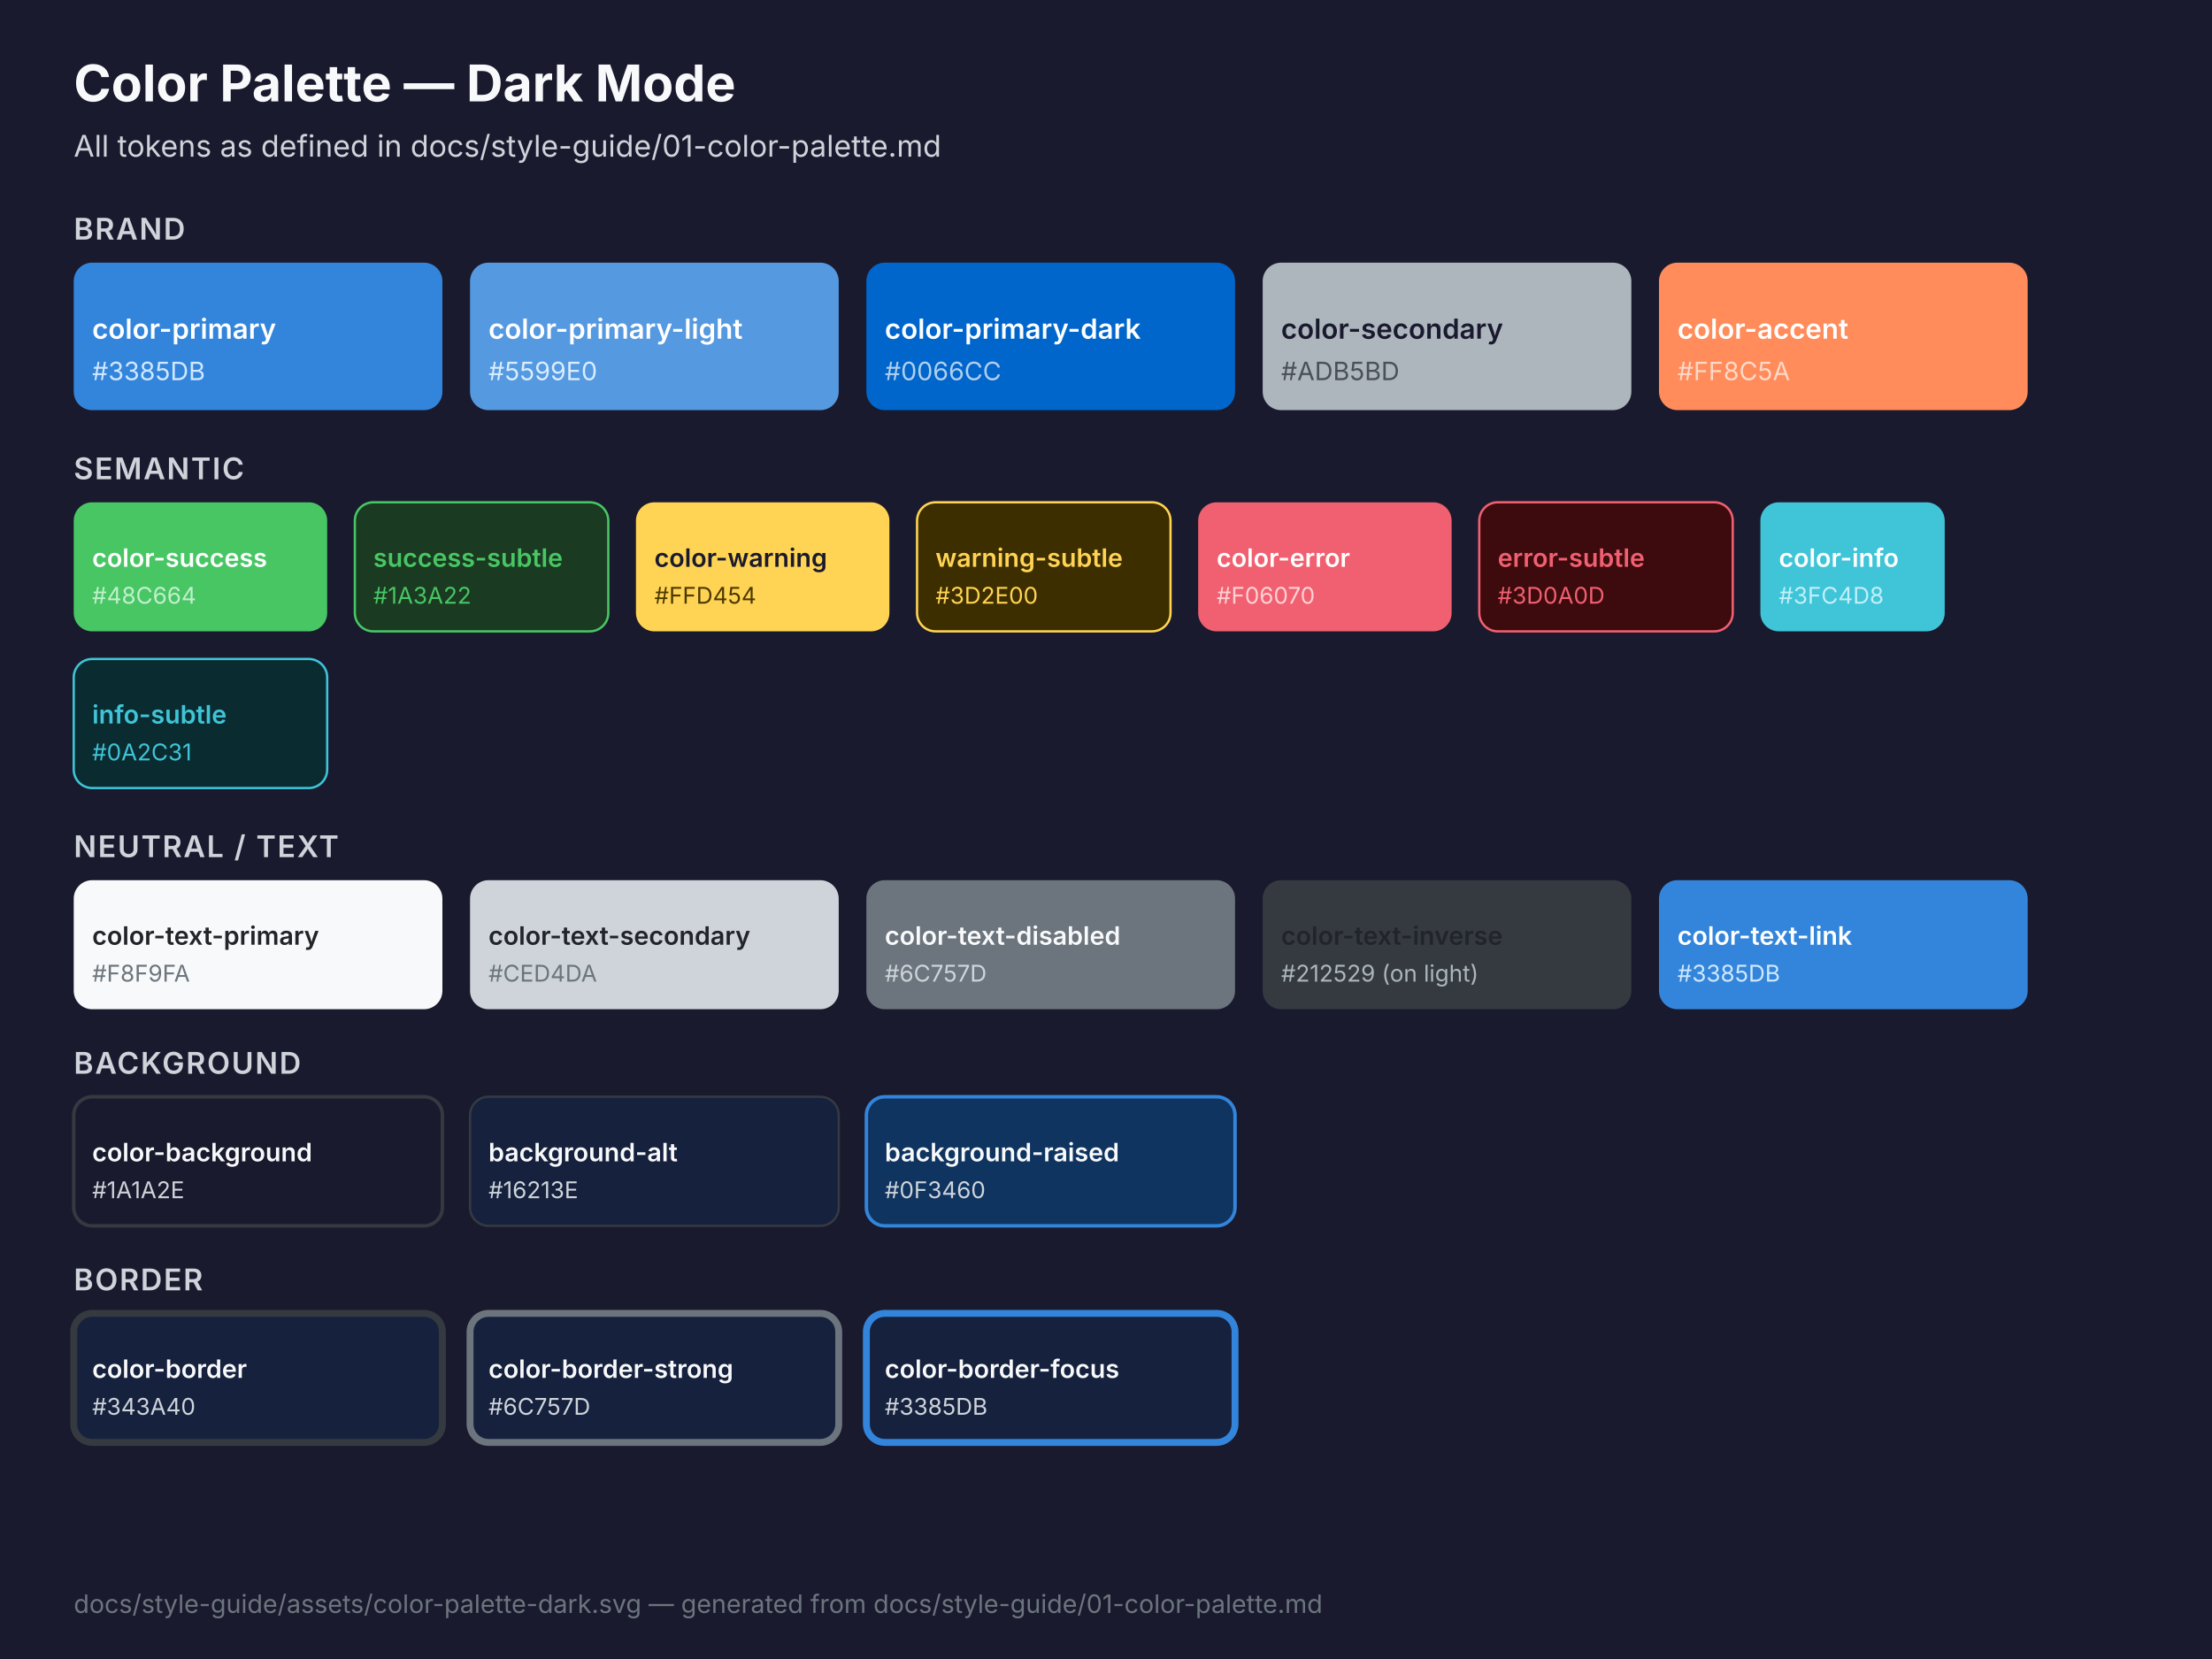
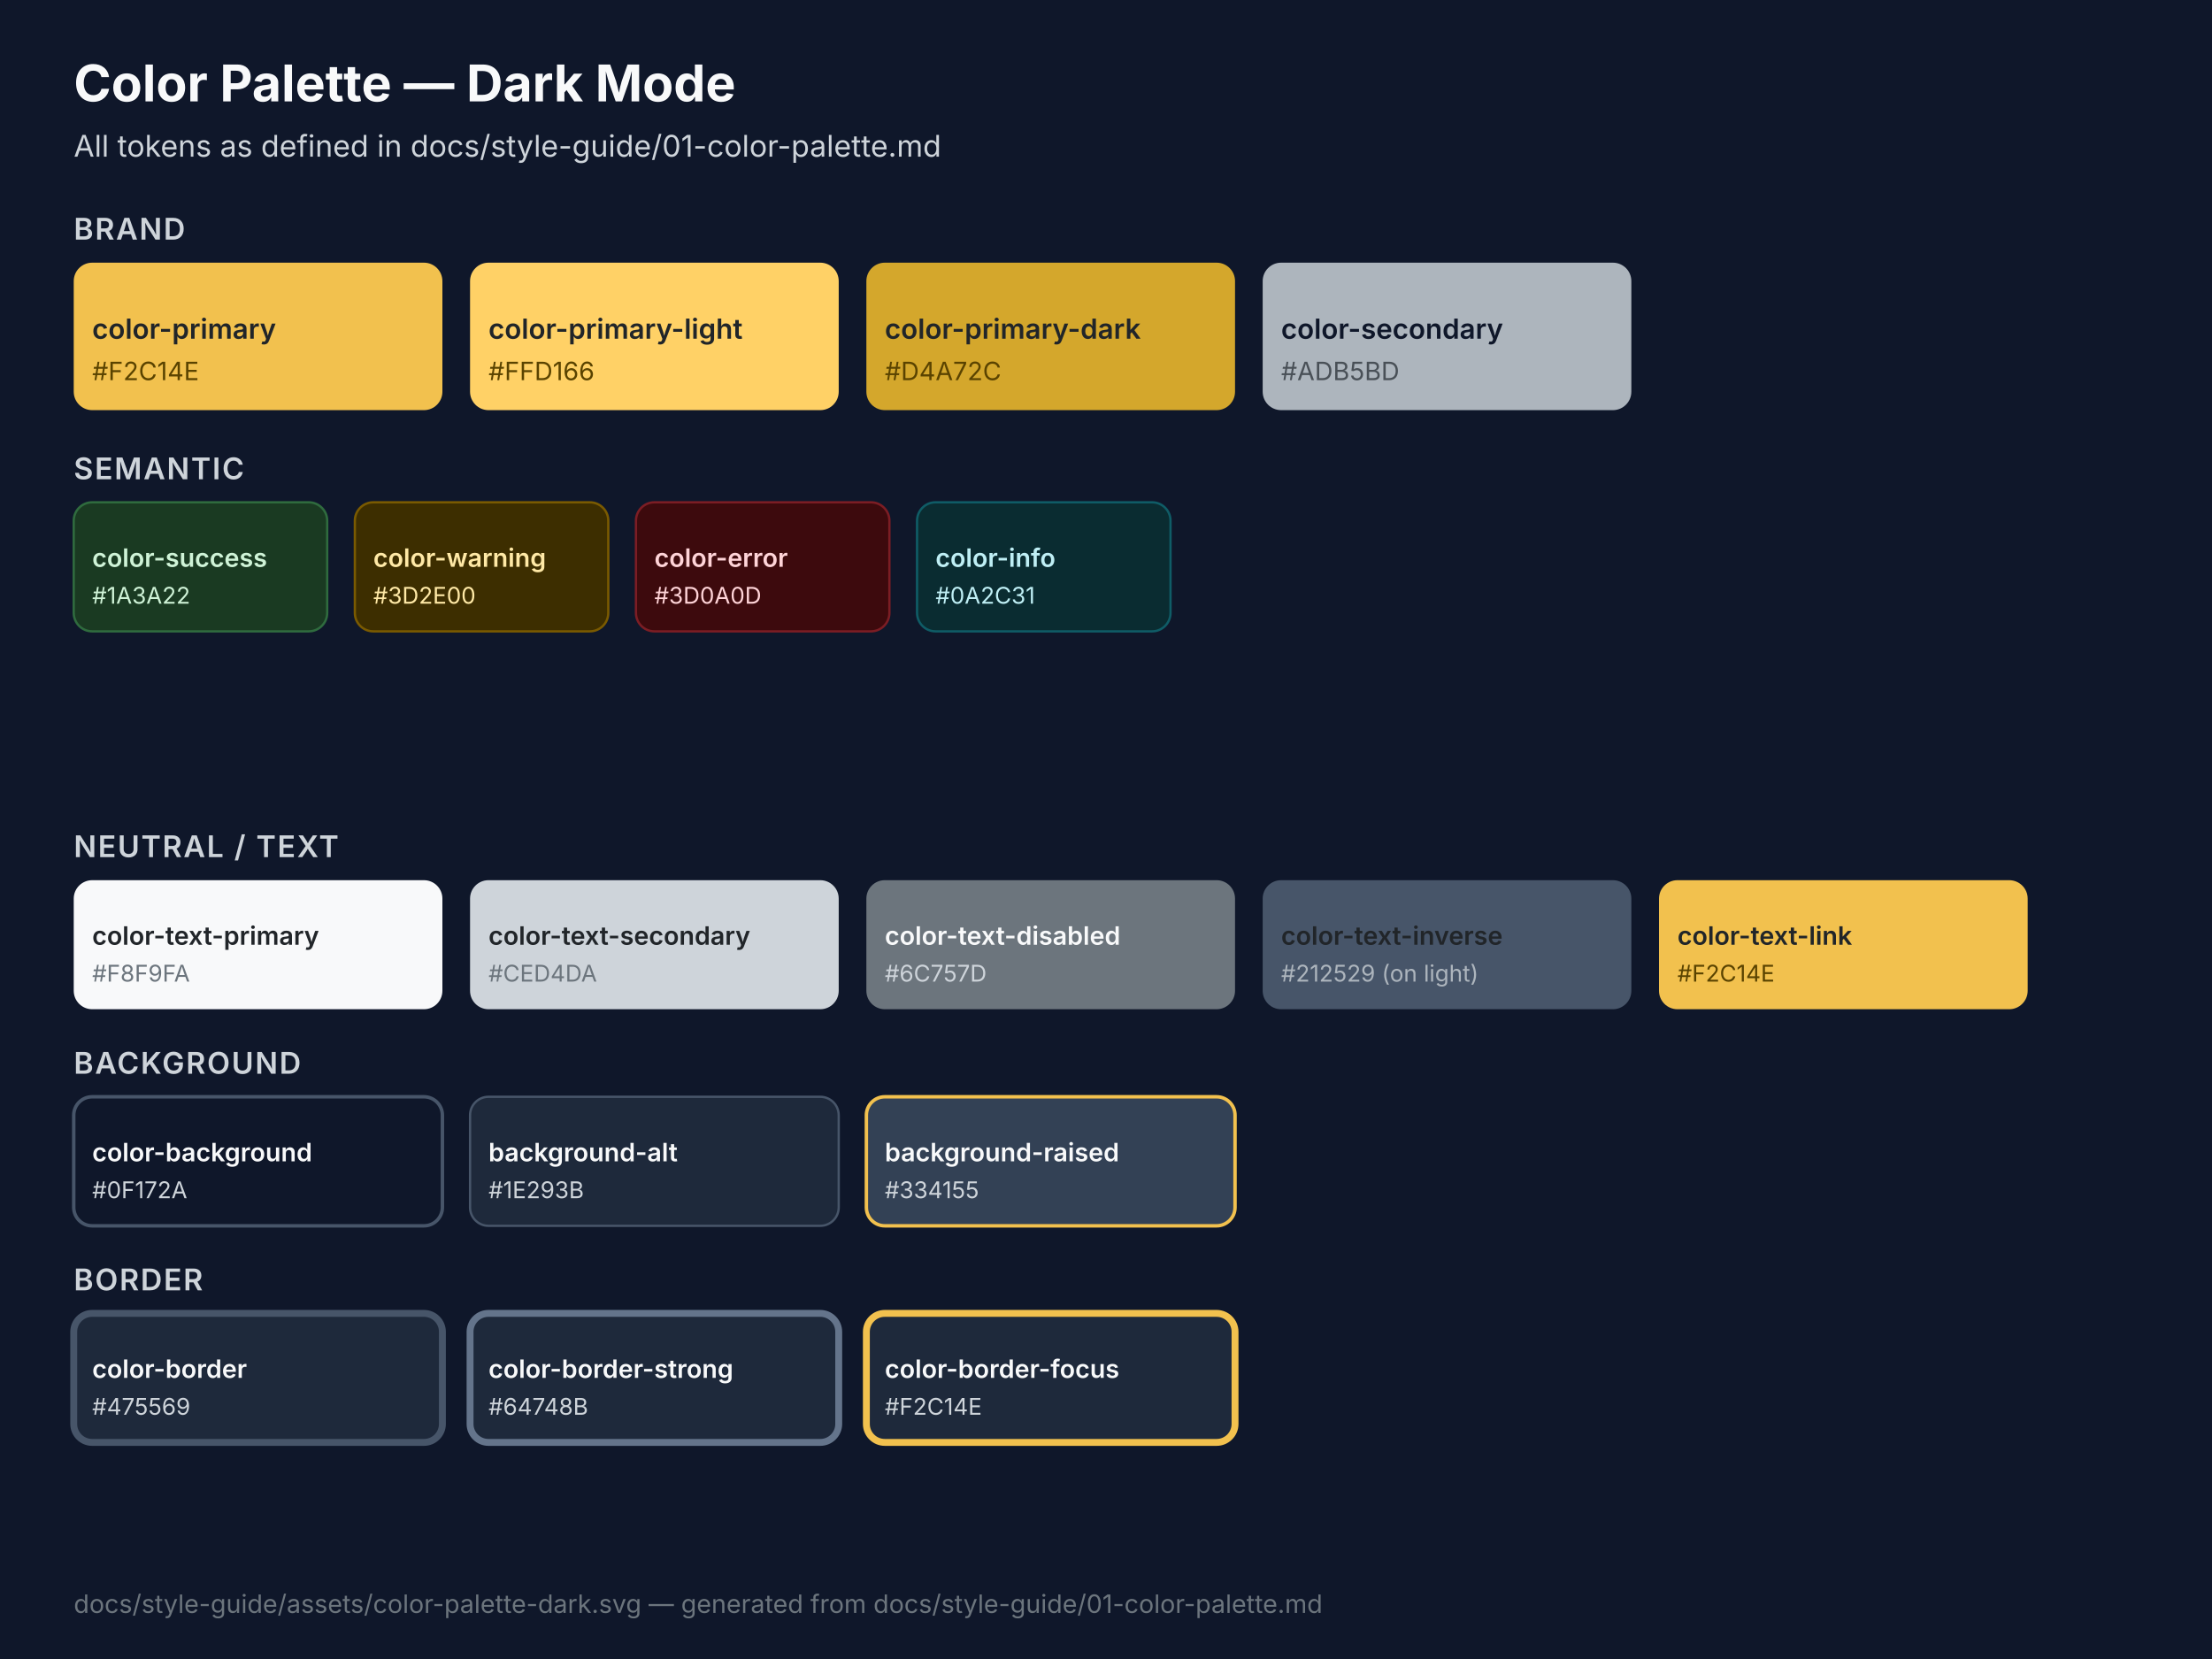
<svg xmlns="http://www.w3.org/2000/svg" viewBox="0 0 960 720" width="960" height="720" font-family="Inter, -apple-system, BlinkMacSystemFont, 'Segoe UI', sans-serif">
-   <rect width="960" height="720" fill="#1A1A2E" />
+   <rect width="960" height="720" fill="#0F172A" />
  <text x="32" y="44" font-size="22" font-weight="700" fill="#F8F9FA">Color Palette — Dark Mode</text>
  <text x="32" y="68" font-size="13" fill="#CED4DA">All tokens as defined in docs/style-guide/01-color-palette.md</text>
  <text x="32" y="104" font-size="13" font-weight="600" fill="#CED4DA" letter-spacing="0.05em">BRAND</text>
-   <rect x="32" y="114" width="160" height="64" rx="8" fill="#3385DB" />
-   <text x="40" y="147" font-size="12" font-weight="600" fill="#FFFFFF">color-primary</text>
-   <text x="40" y="165" font-size="11" fill="#D0E8FF">#3385DB</text>
-   <rect x="204" y="114" width="160" height="64" rx="8" fill="#5599E0" />
-   <text x="212" y="147" font-size="12" font-weight="600" fill="#FFFFFF">color-primary-light</text>
-   <text x="212" y="165" font-size="11" fill="#D8EDFF">#5599E0</text>
-   <rect x="376" y="114" width="160" height="64" rx="8" fill="#0066CC" />
-   <text x="384" y="147" font-size="12" font-weight="600" fill="#FFFFFF">color-primary-dark</text>
-   <text x="384" y="165" font-size="11" fill="#B0CFEE">#0066CC</text>
+   <rect x="32" y="114" width="160" height="64" rx="8" fill="#F2C14E" />
+   <text x="40" y="147" font-size="12" font-weight="600" fill="#212529">color-primary</text>
+   <text x="40" y="165" font-size="11" fill="#5A4300">#F2C14E</text>
+   <rect x="204" y="114" width="160" height="64" rx="8" fill="#FFD166" />
+   <text x="212" y="147" font-size="12" font-weight="600" fill="#212529">color-primary-light</text>
+   <text x="212" y="165" font-size="11" fill="#5A4300">#FFD166</text>
+   <rect x="376" y="114" width="160" height="64" rx="8" fill="#D4A72C" />
+   <text x="384" y="147" font-size="12" font-weight="600" fill="#212529">color-primary-dark</text>
+   <text x="384" y="165" font-size="11" fill="#5A4300">#D4A72C</text>
  <rect x="548" y="114" width="160" height="64" rx="8" fill="#ADB5BD" />
-   <text x="556" y="147" font-size="12" font-weight="600" fill="#1A1A2E">color-secondary</text>
+   <text x="556" y="147" font-size="12" font-weight="600" fill="#0F172A">color-secondary</text>
  <text x="556" y="165" font-size="11" fill="#495057">#ADB5BD</text>
-   <rect x="720" y="114" width="160" height="64" rx="8" fill="#FF8C5A" />
-   <text x="728" y="147" font-size="12" font-weight="600" fill="#FFFFFF">color-accent</text>
-   <text x="728" y="165" font-size="11" fill="#FFD8C8">#FF8C5A</text>
  <text x="32" y="208" font-size="13" font-weight="600" fill="#CED4DA" letter-spacing="0.05em">SEMANTIC</text>
-   <rect x="32" y="218" width="110" height="56" rx="8" fill="#48C664" />
-   <text x="40" y="246" font-size="11" font-weight="600" fill="#FFFFFF">color-success</text>
-   <text x="40" y="262" font-size="10" fill="#C0F0CC">#48C664</text>
-   <rect x="154" y="218" width="110" height="56" rx="8" fill="#1A3A22" stroke="#48C664" stroke-width="1" />
-   <text x="162" y="246" font-size="11" font-weight="600" fill="#48C664">success-subtle</text>
-   <text x="162" y="262" font-size="10" fill="#48C664">#1A3A22</text>
-   <rect x="276" y="218" width="110" height="56" rx="8" fill="#FFD454" />
-   <text x="284" y="246" font-size="11" font-weight="600" fill="#1A1A2E">color-warning</text>
-   <text x="284" y="262" font-size="10" fill="#4D3A00">#FFD454</text>
-   <rect x="398" y="218" width="110" height="56" rx="8" fill="#3D2E00" stroke="#FFD454" stroke-width="1" />
-   <text x="406" y="246" font-size="11" font-weight="600" fill="#FFD454">warning-subtle</text>
-   <text x="406" y="262" font-size="10" fill="#FFD454">#3D2E00</text>
-   <rect x="520" y="218" width="110" height="56" rx="8" fill="#F06070" />
-   <text x="528" y="246" font-size="11" font-weight="600" fill="#FFFFFF">color-error</text>
-   <text x="528" y="262" font-size="10" fill="#FFD0D5">#F06070</text>
-   <rect x="642" y="218" width="110" height="56" rx="8" fill="#3D0A0D" stroke="#F06070" stroke-width="1" />
-   <text x="650" y="246" font-size="11" font-weight="600" fill="#F06070">error-subtle</text>
-   <text x="650" y="262" font-size="10" fill="#F06070">#3D0A0D</text>
-   <rect x="764" y="218" width="80" height="56" rx="8" fill="#3FC4D8" />
-   <text x="772" y="246" font-size="11" font-weight="600" fill="#FFFFFF">color-info</text>
-   <text x="772" y="262" font-size="10" fill="#C0F0F8">#3FC4D8</text>
-   <rect x="32" y="286" width="110" height="56" rx="8" fill="#0A2C31" stroke="#3FC4D8" stroke-width="1" />
-   <text x="40" y="314" font-size="11" font-weight="600" fill="#3FC4D8">info-subtle</text>
-   <text x="40" y="330" font-size="10" fill="#3FC4D8">#0A2C31</text>
+   <rect x="32" y="218" width="110" height="56" rx="8" fill="#1A3A22" stroke="#2F6B3E" stroke-width="1" />
+   <text x="40" y="246" font-size="11" font-weight="600" fill="#CFF3D7">color-success</text>
+   <text x="40" y="262" font-size="10" fill="#CFF3D7">#1A3A22</text>
+   <rect x="154" y="218" width="110" height="56" rx="8" fill="#3D2E00" stroke="#7A5A00" stroke-width="1" />
+   <text x="162" y="246" font-size="11" font-weight="600" fill="#FFE9A6">color-warning</text>
+   <text x="162" y="262" font-size="10" fill="#FFE9A6">#3D2E00</text>
+   <rect x="276" y="218" width="110" height="56" rx="8" fill="#3D0A0D" stroke="#7C1D24" stroke-width="1" />
+   <text x="284" y="246" font-size="11" font-weight="600" fill="#FFD4D8">color-error</text>
+   <text x="284" y="262" font-size="10" fill="#FFD4D8">#3D0A0D</text>
+   <rect x="398" y="218" width="110" height="56" rx="8" fill="#0A2C31" stroke="#0F5C66" stroke-width="1" />
+   <text x="406" y="246" font-size="11" font-weight="600" fill="#BFEFF5">color-info</text>
+   <text x="406" y="262" font-size="10" fill="#BFEFF5">#0A2C31</text>
  <text x="32" y="372" font-size="13" font-weight="600" fill="#CED4DA" letter-spacing="0.05em">NEUTRAL / TEXT</text>
  <rect x="32" y="382" width="160" height="56" rx="8" fill="#F8F9FA" />
  <text x="40" y="410" font-size="11" font-weight="600" fill="#212529">color-text-primary</text>
  <text x="40" y="426" font-size="10" fill="#6C757D">#F8F9FA</text>
  <rect x="204" y="382" width="160" height="56" rx="8" fill="#CED4DA" />
  <text x="212" y="410" font-size="11" font-weight="600" fill="#212529">color-text-secondary</text>
  <text x="212" y="426" font-size="10" fill="#6C757D">#CED4DA</text>
  <rect x="376" y="382" width="160" height="56" rx="8" fill="#6C757D" />
  <text x="384" y="410" font-size="11" font-weight="600" fill="#F8F9FA">color-text-disabled</text>
  <text x="384" y="426" font-size="10" fill="#CED4DA">#6C757D</text>
-   <rect x="548" y="382" width="160" height="56" rx="8" fill="#343A40" />
+   <rect x="548" y="382" width="160" height="56" rx="8" fill="#475569" />
  <text x="556" y="410" font-size="11" font-weight="600" fill="#212529">color-text-inverse</text>
  <text x="556" y="426" font-size="10" fill="#ADB5BD">#212529 (on light)</text>
-   <rect x="720" y="382" width="160" height="56" rx="8" fill="#3385DB" />
-   <text x="728" y="410" font-size="11" font-weight="600" fill="#FFFFFF">color-text-link</text>
-   <text x="728" y="426" font-size="10" fill="#D0E8FF">#3385DB</text>
+   <rect x="720" y="382" width="160" height="56" rx="8" fill="#F2C14E" />
+   <text x="728" y="410" font-size="11" font-weight="600" fill="#212529">color-text-link</text>
+   <text x="728" y="426" font-size="10" fill="#5A4300">#F2C14E</text>
  <text x="32" y="466" font-size="13" font-weight="600" fill="#CED4DA" letter-spacing="0.05em">BACKGROUND</text>
-   <rect x="32" y="476" width="160" height="56" rx="8" fill="#1A1A2E" stroke="#343A40" stroke-width="1.5" />
+   <rect x="32" y="476" width="160" height="56" rx="8" fill="#0F172A" stroke="#475569" stroke-width="1.5" />
  <text x="40" y="504" font-size="11" font-weight="600" fill="#F8F9FA">color-background</text>
-   <text x="40" y="520" font-size="10" fill="#CED4DA">#1A1A2E</text>
-   <rect x="204" y="476" width="160" height="56" rx="8" fill="#16213E" stroke="#343A40" stroke-width="1" />
+   <text x="40" y="520" font-size="10" fill="#CED4DA">#0F172A</text>
+   <rect x="204" y="476" width="160" height="56" rx="8" fill="#1E293B" stroke="#475569" stroke-width="1" />
  <text x="212" y="504" font-size="11" font-weight="600" fill="#F8F9FA">background-alt</text>
-   <text x="212" y="520" font-size="10" fill="#CED4DA">#16213E</text>
-   <rect x="376" y="476" width="160" height="56" rx="8" fill="#0F3460" stroke="#3385DB" stroke-width="1.5" />
+   <text x="212" y="520" font-size="10" fill="#CED4DA">#1E293B</text>
+   <rect x="376" y="476" width="160" height="56" rx="8" fill="#334155" stroke="#F2C14E" stroke-width="1.5" />
  <text x="384" y="504" font-size="11" font-weight="600" fill="#F8F9FA">background-raised</text>
-   <text x="384" y="520" font-size="10" fill="#CED4DA">#0F3460</text>
+   <text x="384" y="520" font-size="10" fill="#CED4DA">#334155</text>
  <text x="32" y="560" font-size="13" font-weight="600" fill="#CED4DA" letter-spacing="0.05em">BORDER</text>
-   <rect x="32" y="570" width="160" height="56" rx="8" fill="#16213E" stroke="#343A40" stroke-width="3" />
+   <rect x="32" y="570" width="160" height="56" rx="8" fill="#1E293B" stroke="#475569" stroke-width="3" />
  <text x="40" y="598" font-size="11" font-weight="600" fill="#F8F9FA">color-border</text>
-   <text x="40" y="614" font-size="10" fill="#CED4DA">#343A40</text>
-   <rect x="204" y="570" width="160" height="56" rx="8" fill="#16213E" stroke="#6C757D" stroke-width="3" />
+   <text x="40" y="614" font-size="10" fill="#CED4DA">#475569</text>
+   <rect x="204" y="570" width="160" height="56" rx="8" fill="#1E293B" stroke="#64748B" stroke-width="3" />
  <text x="212" y="598" font-size="11" font-weight="600" fill="#F8F9FA">color-border-strong</text>
-   <text x="212" y="614" font-size="10" fill="#CED4DA">#6C757D</text>
-   <rect x="376" y="570" width="160" height="56" rx="8" fill="#16213E" stroke="#3385DB" stroke-width="3" />
+   <text x="212" y="614" font-size="10" fill="#CED4DA">#64748B</text>
+   <rect x="376" y="570" width="160" height="56" rx="8" fill="#1E293B" stroke="#F2C14E" stroke-width="3" />
  <text x="384" y="598" font-size="11" font-weight="600" fill="#F8F9FA">color-border-focus</text>
-   <text x="384" y="614" font-size="10" fill="#CED4DA">#3385DB</text>
+   <text x="384" y="614" font-size="10" fill="#CED4DA">#F2C14E</text>
  <text x="32" y="700" font-size="11" fill="#6C757D">docs/style-guide/assets/color-palette-dark.svg — generated from docs/style-guide/01-color-palette.md</text>
</svg>
